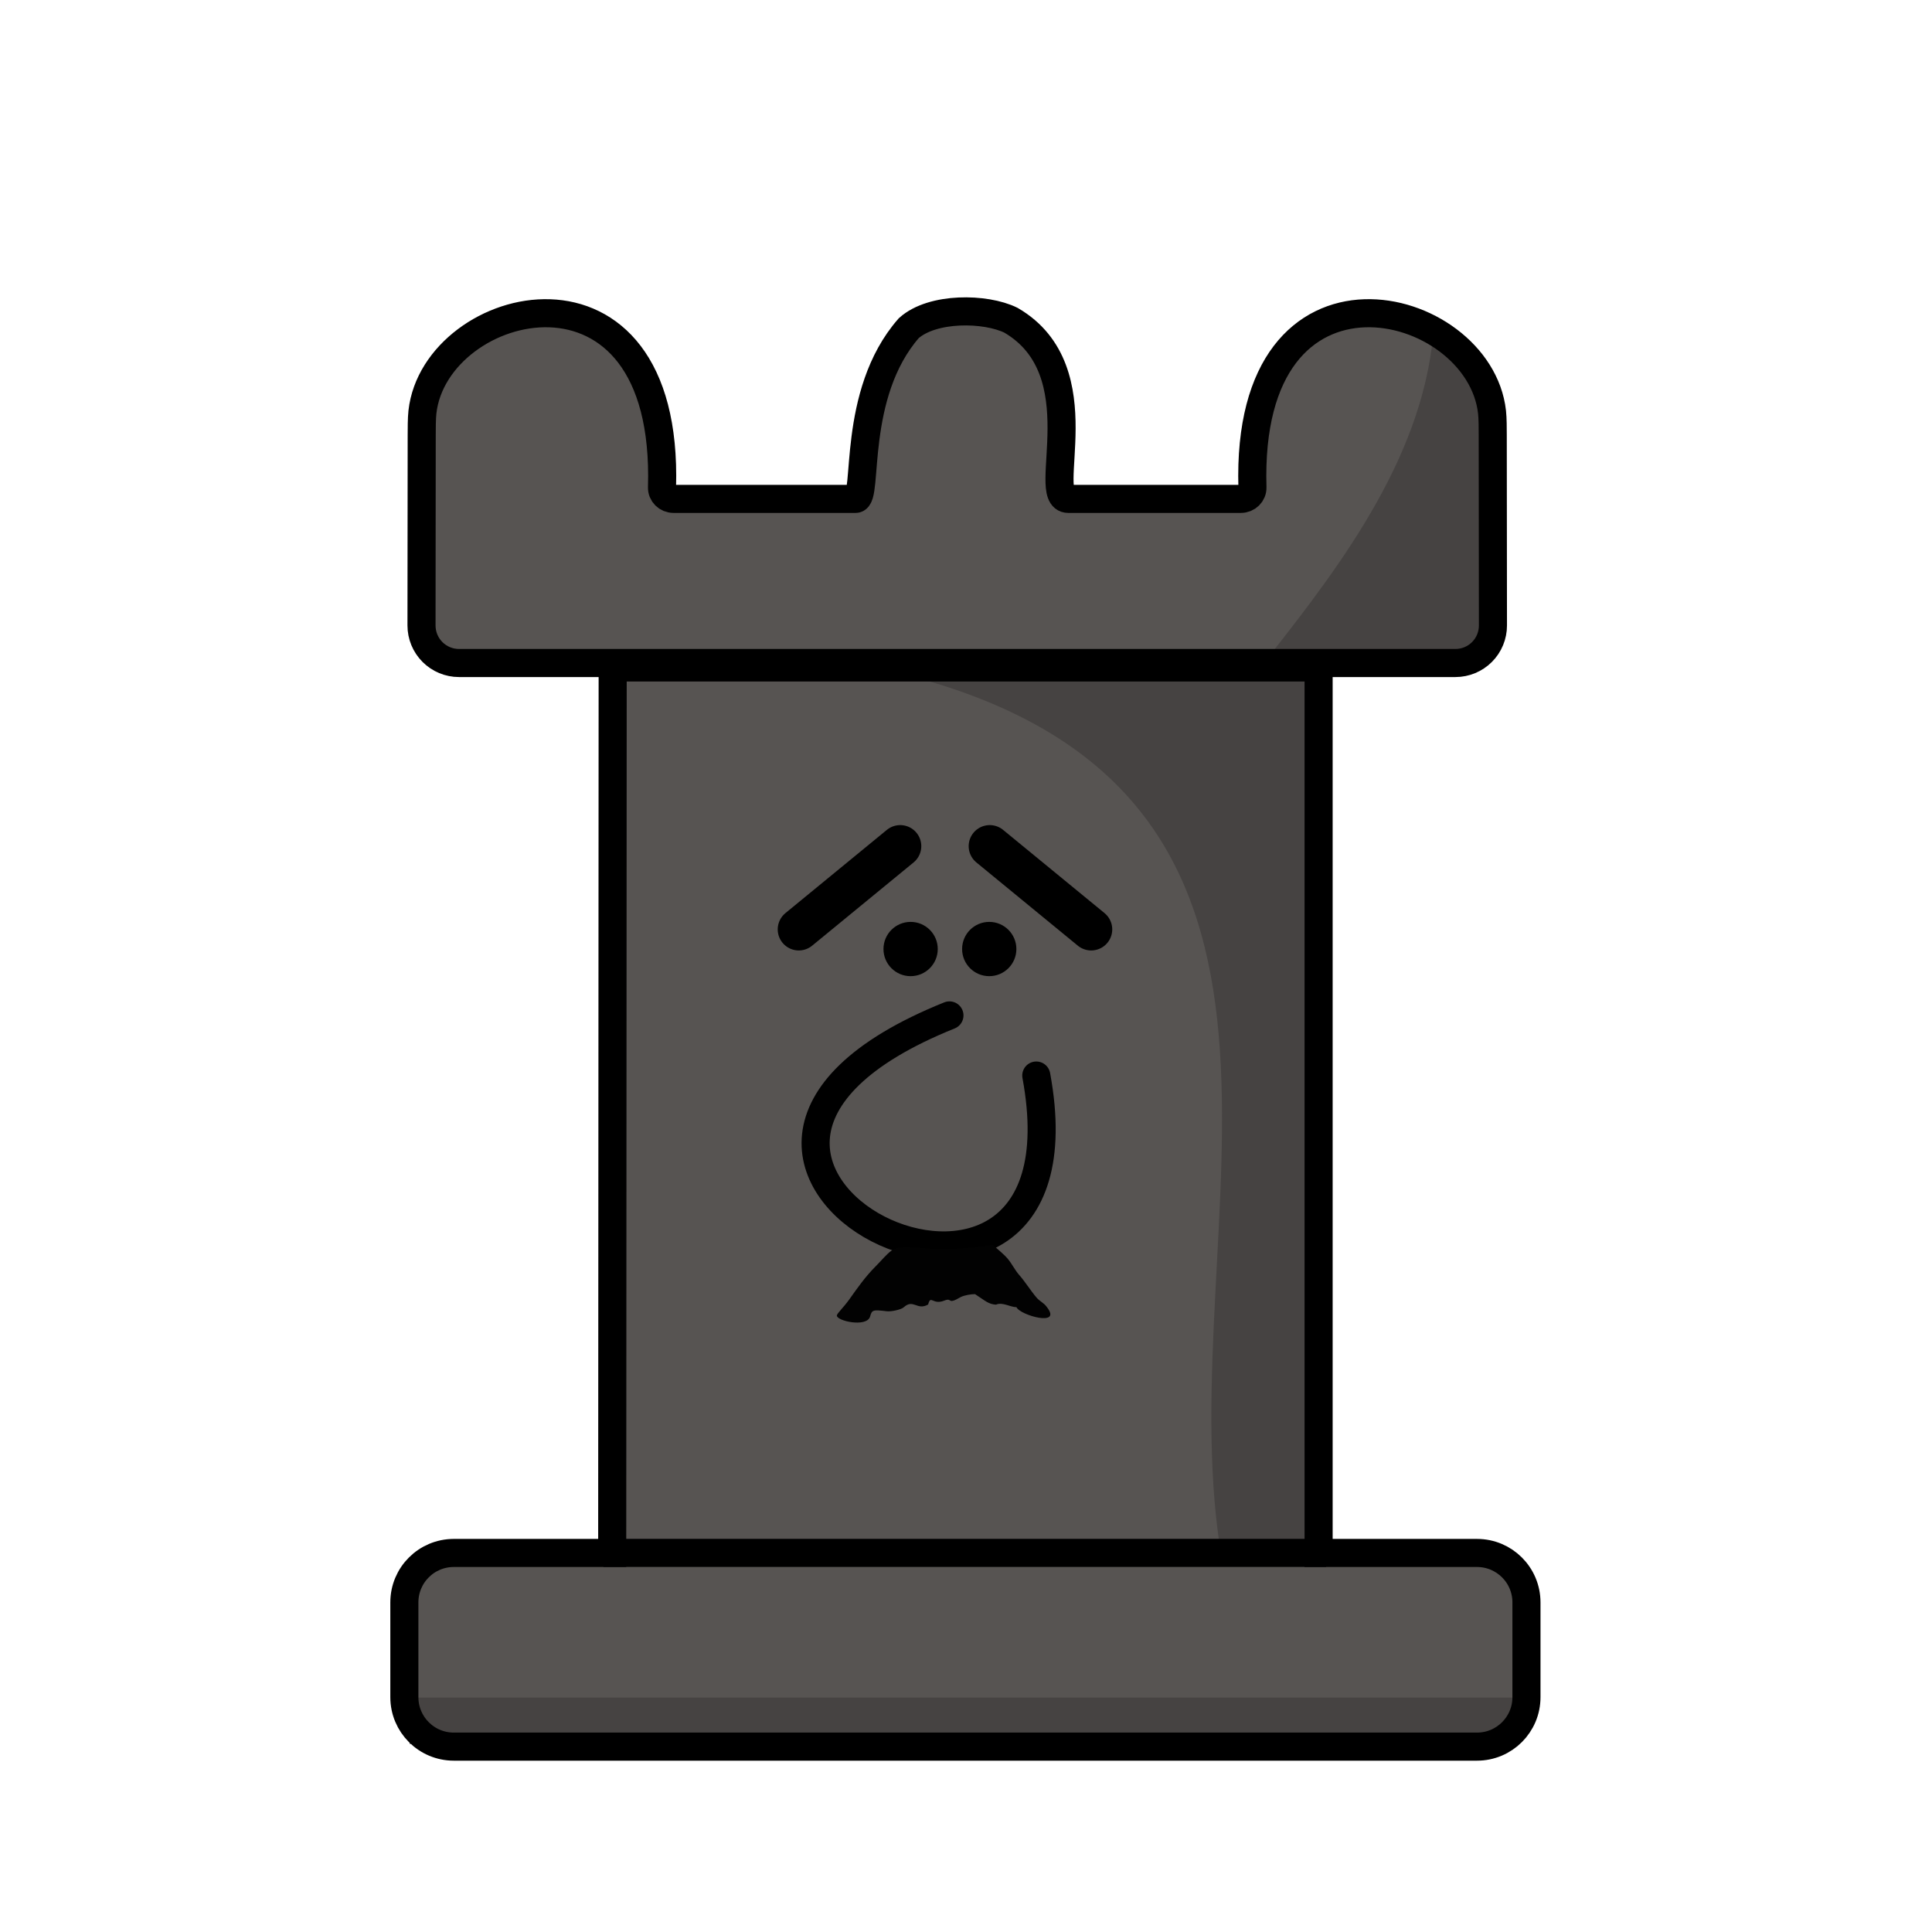
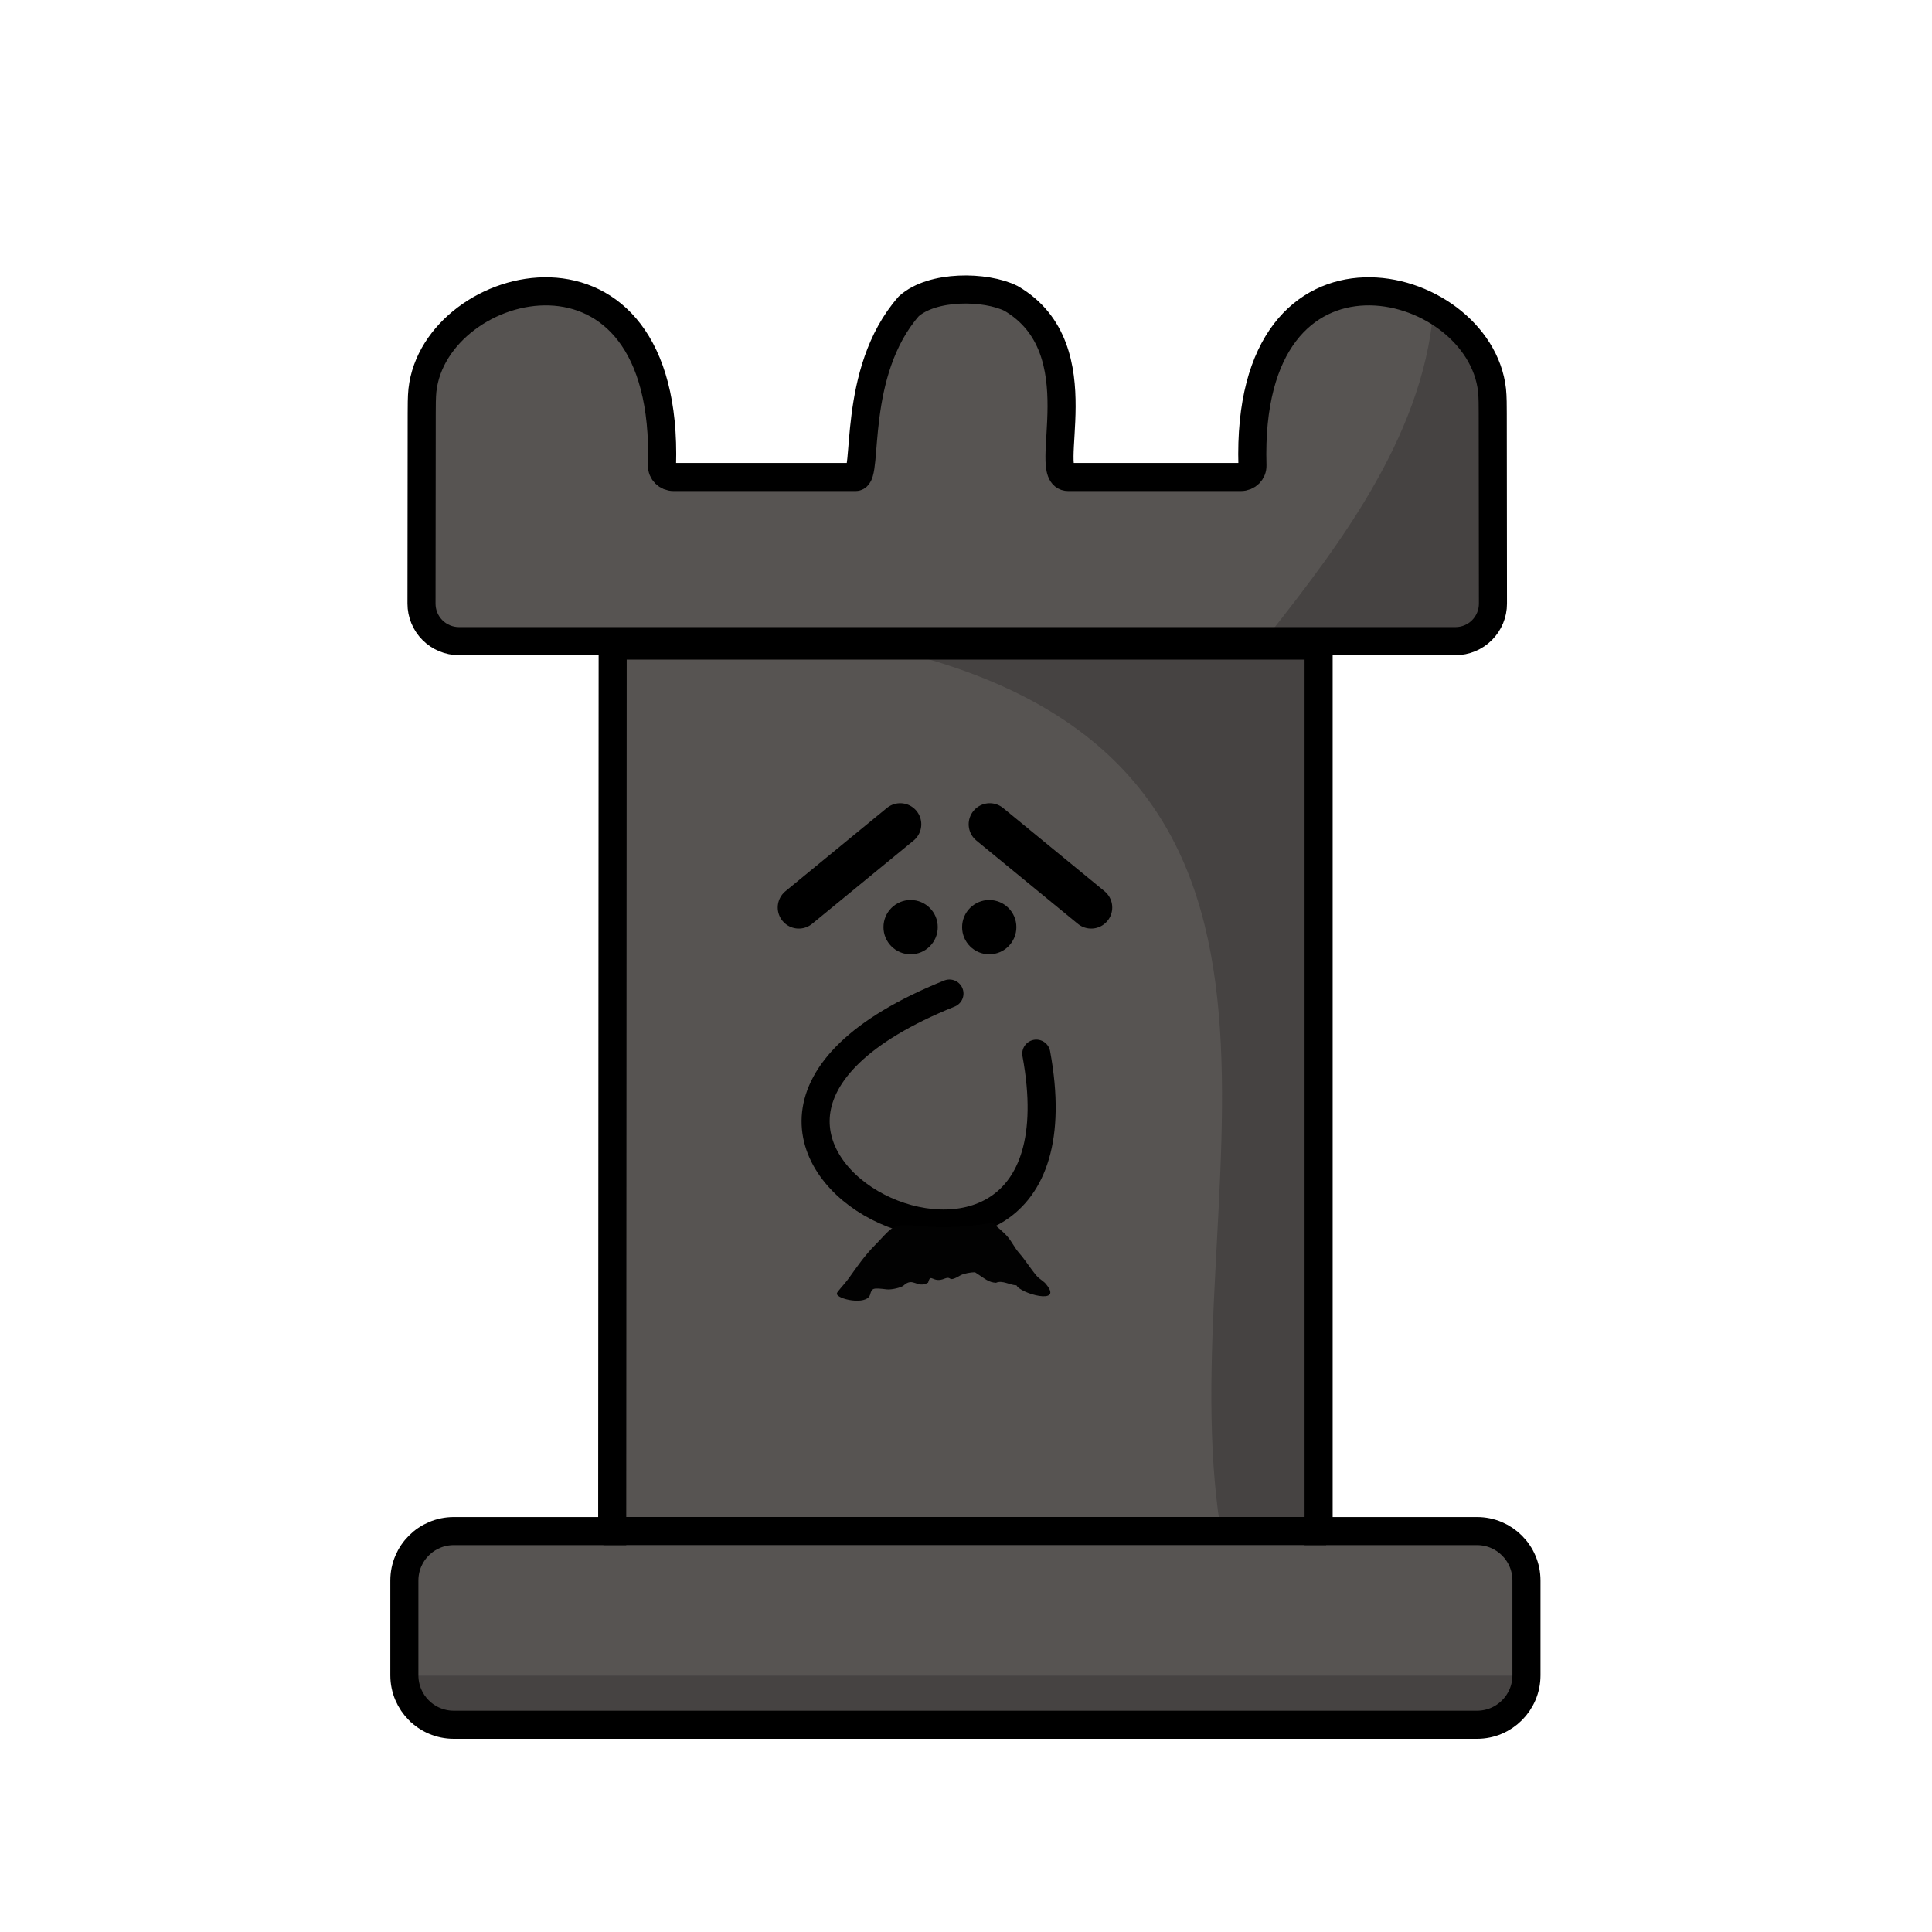
<svg xmlns="http://www.w3.org/2000/svg" version="1.1" id="svg1" width="688" height="688" viewBox="0 0 688 688" xml:space="preserve">
  <defs id="defs1" />
  <g id="g1">
-     <path id="path1" style="display:inline;fill:#575452;fill-opacity:1;stroke:none;stroke-width:10;stroke-dasharray:none;stroke-opacity:1" d="m 213.801,256.078 -0.168,313.33 -69.177,5.677 -2.103,58.876 392.439,2.313 0.631,-64.343 -70.231,-2.523 V 256.07 Z" transform="translate(4.376646,-16.38832)" />
-     <path id="rect22" style="fill:#464342;stroke-width:8.723;stroke-linejoin:round" transform="translate(-1.918444,49.40527)" d="M 147.783,555.11 H 541.857 v 16.515 H 147.783 Z" />
-     <path style="fill:#464342;fill-opacity:1;stroke:none;stroke-width:10;stroke-linecap:butt;stroke-linejoin:round;stroke-opacity:1" d="M 322.344,240.271 C 488.323,282.784 416.716,436.205 434.493,551.366 l 36.534,4.112 -2.379,-318.776 z" id="path22" />
-     <path style="fill:#000000;stroke:#000000;stroke-width:10;stroke-linecap:butt;stroke-linejoin:round;stroke-opacity:1" d="M 214.869,553.002 H 472.239" id="path19" />
-     <g id="g22" style="display:inline" transform="matrix(1.739757,0.152209,-0.152209,1.739757,-217.0918,-99.16868)">
+     <path id="path1" style="display:inline;fill:#575452;fill-opacity:1;stroke:none;stroke-width:10;stroke-dasharray:none;stroke-opacity:1" d="m 218.177,231.901 -0.168,313.33 -69.177,5.677 -2.103,58.876 392.439,2.313 0.631,-64.343 -70.231,-2.523 V 231.893 Z" />
+     <path id="rect22" style="fill:#464342;stroke-width:8.723;stroke-linejoin:round" d="m 145.865,596.727 h 394.074 v 16.515 H 145.865 Z" />
+     <path style="fill:#464342;fill-opacity:1;stroke:none;stroke-width:10;stroke-linecap:butt;stroke-linejoin:round;stroke-opacity:1" d="m 322.344,232.482 c 165.98,42.512 94.372,195.934 112.149,311.095 l 36.534,4.112 -2.379,-318.776 z" id="path22" />
+     <path style="fill:#000000;stroke:#000000;stroke-width:10;stroke-linecap:butt;stroke-linejoin:round;stroke-opacity:1" d="M 214.869,545.214 H 472.239" id="path19" />
+     <g id="g22" style="display:inline" transform="matrix(1.739757,0.152209,-0.152209,1.739757,-217.0918,-106.9574)">
      <path id="path13" style="display:inline;fill:#575452;fill-opacity:1;stroke:none;stroke-width:7.851;stroke-dasharray:none" d="m 316.071,133.449 h -36.32 c -1.334,0 -2.363,-1.027 -2.326,-2.295 1.484,-49.734 -45.293,-37.944 -47.83,-15.024 -0.14,1.261 -0.14,3.319 -0.141,4.588 l -0.04,38.001 a 7.486,7.486 45.03 0 0 7.486,7.494 l 198.914,0 a 7.486,7.486 134.97 0 0 7.486,-7.494 l -0.04,-38.001 c -0.002,-1.269 -0.002,-3.327 -0.141,-4.588 -2.537,-22.92 -49.314,-34.711 -47.83,15.024 0.038,1.268 -0.992,2.295 -2.326,2.295 h -34.441 c -5.707,0 5.959,-25.529 -11.433,-35.658 -5.092,-2.512 -15.681,-2.665 -20.407,1.582 -11.534,13.169 -7.991,34.076 -10.609,34.076 z" transform="matrix(1.01757,-0.08902586,0.08902586,1.01757,-22.05283,24.2134)" />
      <path style="display:inline;fill:#464342;fill-opacity:1;stroke:none;stroke-width:7" d="m 425.812,85.405 c 1.015,26.602 -14.421,50.981 -27.675,71.241 l 43.659,-4.401 c -5.525,-27.463 3.809,-60.771 -15.984,-66.84 z" id="path20" />
      <path id="path21" style="display:inline;fill:none;fill-opacity:1;stroke:#000000;stroke-width:5.606;stroke-dasharray:none" d="m 316.071,133.449 h -36.32 c -1.334,0 -2.363,-1.027 -2.326,-2.295 1.484,-49.734 -45.293,-37.944 -47.83,-15.024 -0.14,1.261 -0.14,3.319 -0.141,4.588 l -0.04,38.001 a 7.486,7.486 45.03 0 0 7.486,7.494 l 198.914,0 a 7.486,7.486 134.97 0 0 7.486,-7.494 l -0.04,-38.001 c -0.002,-1.269 -0.002,-3.327 -0.141,-4.588 -2.537,-22.92 -49.314,-34.711 -47.83,15.024 0.038,1.268 -0.992,2.295 -2.326,2.295 h -34.441 c -5.707,0 5.959,-25.529 -11.433,-35.658 -5.092,-2.512 -15.681,-2.665 -20.407,1.582 -11.534,13.169 -7.991,34.076 -10.609,34.076 z" transform="matrix(1.01757,-0.08902586,0.08902586,1.01757,-22.05283,24.2134)" />
    </g>
-     <g id="g2">
+     <g id="g2" transform="translate(0,-7.788756)">
      <circle style="fill:#000000;fill-opacity:1;stroke:none;stroke-width:17.105;stroke-linecap:round;stroke-dasharray:none;stroke-opacity:1" id="circle4" cx="352.277" cy="337.956" r="9.664" />
      <path style="fill:none;stroke:#000000;stroke-width:15;stroke-linecap:round;stroke-dasharray:none;stroke-opacity:1" d="m 352.453,301.322 36.124,29.642" id="path2" />
    </g>
-     <g id="g3">
+     <g id="g3" transform="translate(0,-7.788756)">
      <path style="fill:none;stroke:#000000;stroke-width:15;stroke-linecap:round;stroke-dasharray:none;stroke-opacity:1" d="m 320.577,301.322 -36.124,29.642" id="path3" />
      <circle style="fill:#000000;fill-opacity:1;stroke:none;stroke-width:17.105;stroke-linecap:round;stroke-dasharray:none;stroke-opacity:1" id="path4" cx="324.277" cy="337.956" r="9.664" />
    </g>
-     <path style="fill:none;stroke:#000000;stroke-width:10;stroke-linecap:round;stroke-linejoin:round;stroke-opacity:1" d="M 369.03,383.006 C 391.453,504.282 206.566,414.513 338.104,361.596" id="path5" />
-     <path id="Path 18" class="s0" d="m 317.611,445.246 c -1.94,1.37 -3.769,3.695 -5.77,5.688 -3.837,3.822 -6.795,8.149 -9.366,11.751 -2.156,3.02 -4.469,5.067 -4.469,5.797 0,1.939 10.451,4.255 11.805,0.464 0.7,-2.5 0.9,-2.6 6,-2 1.626,0.203 5.226,-0.641 6,-1.4 3.467,-3.162 4.715,1.268 8.7,-1 0.987,-3.703 1.554,0.384 5.869,-1.438 2.954,-1.112 0.711,1.746 5.831,-1.262 1.3,-0.6 3.5,-1 5,-1 3.688,2.397 4.769,3.591 7.469,3.754 2.276,-1.033 5.005,0.867 7.297,0.903 1.296,2.916 16.582,7.159 10.733,-0.156 -0.884,-1.298 -2.528,-2.016 -3.548,-3.216 -2.229,-2.623 -4.008,-5.587 -6.206,-8.092 -1.619,-1.845 -2.505,-3.873 -4.049,-5.726 -1.482,-1.78 -3.618,-3.387 -5.397,-5.066 -24.671,3.998 -30.094,-1.431 -35.9,2 z" />
-     <path id="path24" style="display:inline;fill:none;fill-opacity:1;stroke:#000000;stroke-width:10;stroke-linecap:butt;stroke-dasharray:none;stroke-opacity:1" d="m 213.801,254.078 -0.168,315.33 h -56.412 a 17.602,17.602 135 0 0 -17.602,17.602 v 33.765 a 17.602,17.602 45 0 0 17.602,17.602 h 364.384 a 17.602,17.602 135 0 0 17.602,-17.602 V 587.01 A 17.602,17.602 45 0 0 521.605,569.408 h -56.414 V 254.07 Z" transform="translate(4.376646,-16.38832)" />
+     <path style="fill:none;stroke:#000000;stroke-width:10;stroke-linecap:round;stroke-linejoin:round;stroke-opacity:1" d="M 369.03,375.218 C 391.453,496.493 206.566,406.724 338.104,353.807" id="path5" />
+     <path id="Path 18" class="s0" d="m 317.611,437.457 c -1.94,1.37 -3.769,3.695 -5.77,5.688 -3.837,3.822 -6.795,8.149 -9.366,11.751 -2.156,3.02 -4.469,5.067 -4.469,5.797 0,1.939 10.451,4.255 11.805,0.464 0.7,-2.5 0.9,-2.6 6,-2 1.626,0.203 5.226,-0.641 6,-1.4 3.467,-3.162 4.715,1.268 8.7,-1 0.987,-3.703 1.554,0.384 5.869,-1.438 2.954,-1.112 0.711,1.746 5.831,-1.262 1.3,-0.6 3.5,-1 5,-1 3.688,2.397 4.769,3.591 7.469,3.754 2.276,-1.033 5.005,0.867 7.297,0.903 1.296,2.916 16.582,7.159 10.733,-0.156 -0.884,-1.298 -2.528,-2.016 -3.548,-3.216 -2.229,-2.623 -4.008,-5.587 -6.206,-8.092 -1.619,-1.845 -2.505,-3.873 -4.049,-5.726 -1.482,-1.78 -3.618,-3.387 -5.397,-5.066 -24.671,3.998 -30.094,-1.431 -35.9,2 z" />
+     <path id="path24" style="display:inline;fill:none;fill-opacity:1;stroke:#000000;stroke-width:10;stroke-linecap:butt;stroke-dasharray:none;stroke-opacity:1" d="m 213.801,254.078 -0.168,315.33 h -56.412 a 17.602,17.602 135 0 0 -17.602,17.602 v 33.765 a 17.602,17.602 45 0 0 17.602,17.602 h 364.384 a 17.602,17.602 135 0 0 17.602,-17.602 V 587.01 A 17.602,17.602 45 0 0 521.605,569.408 h -56.414 V 254.07 Z" transform="translate(4.376646,-24.17707)" />
  </g>
  <style id="style1">
		.s0 { fill: #020202 } 
	</style>
</svg>
